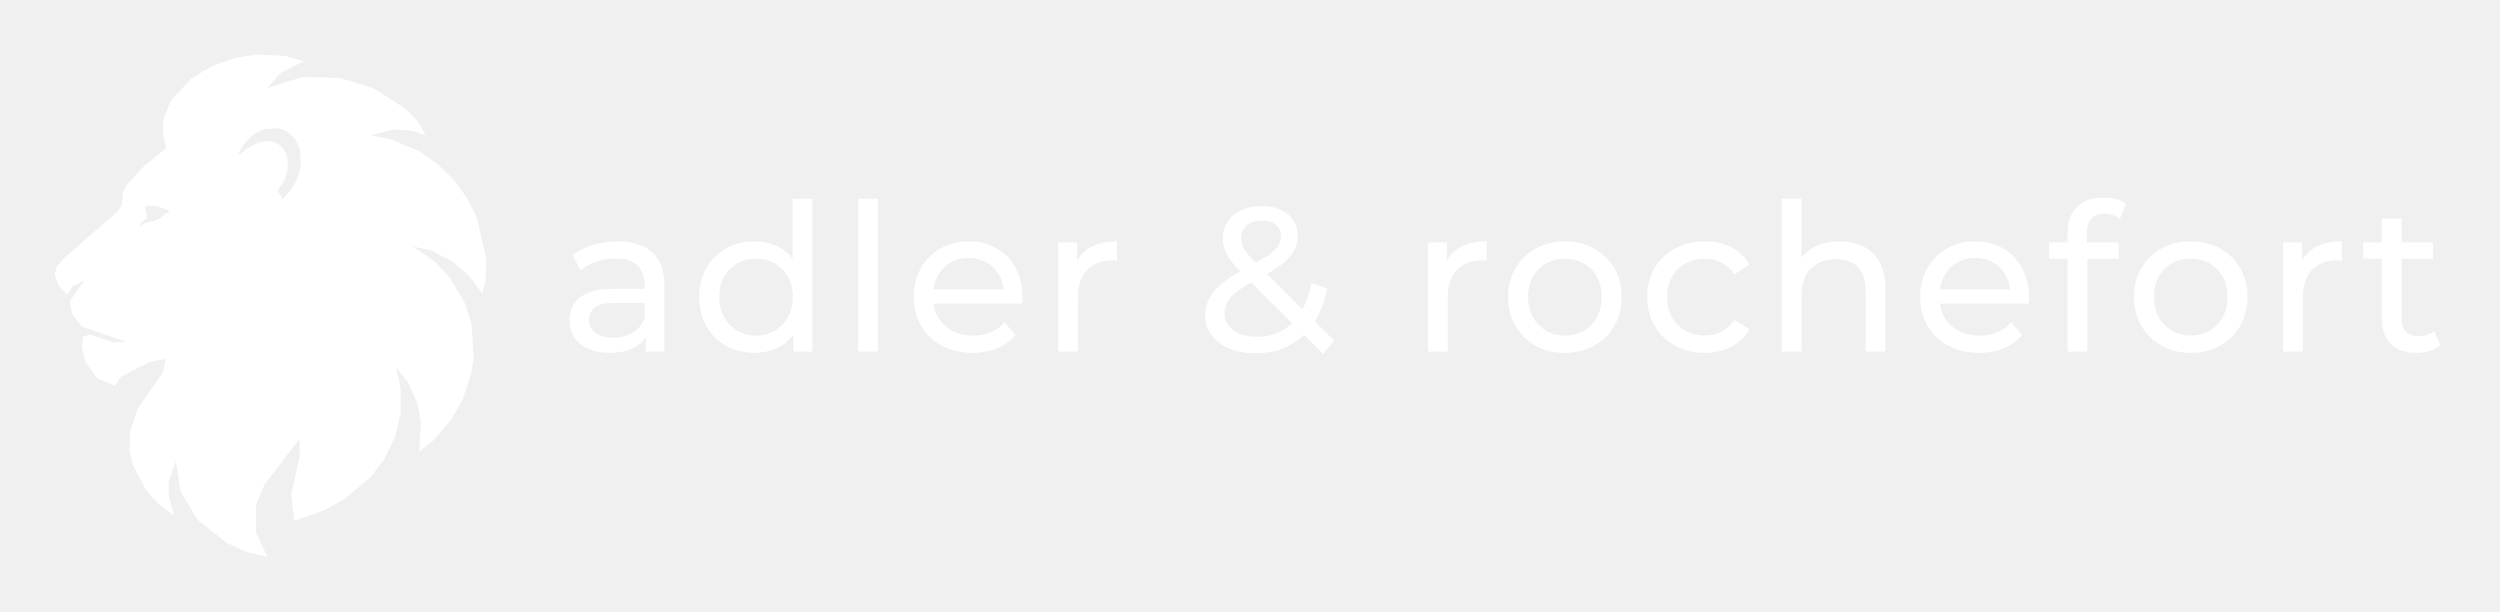
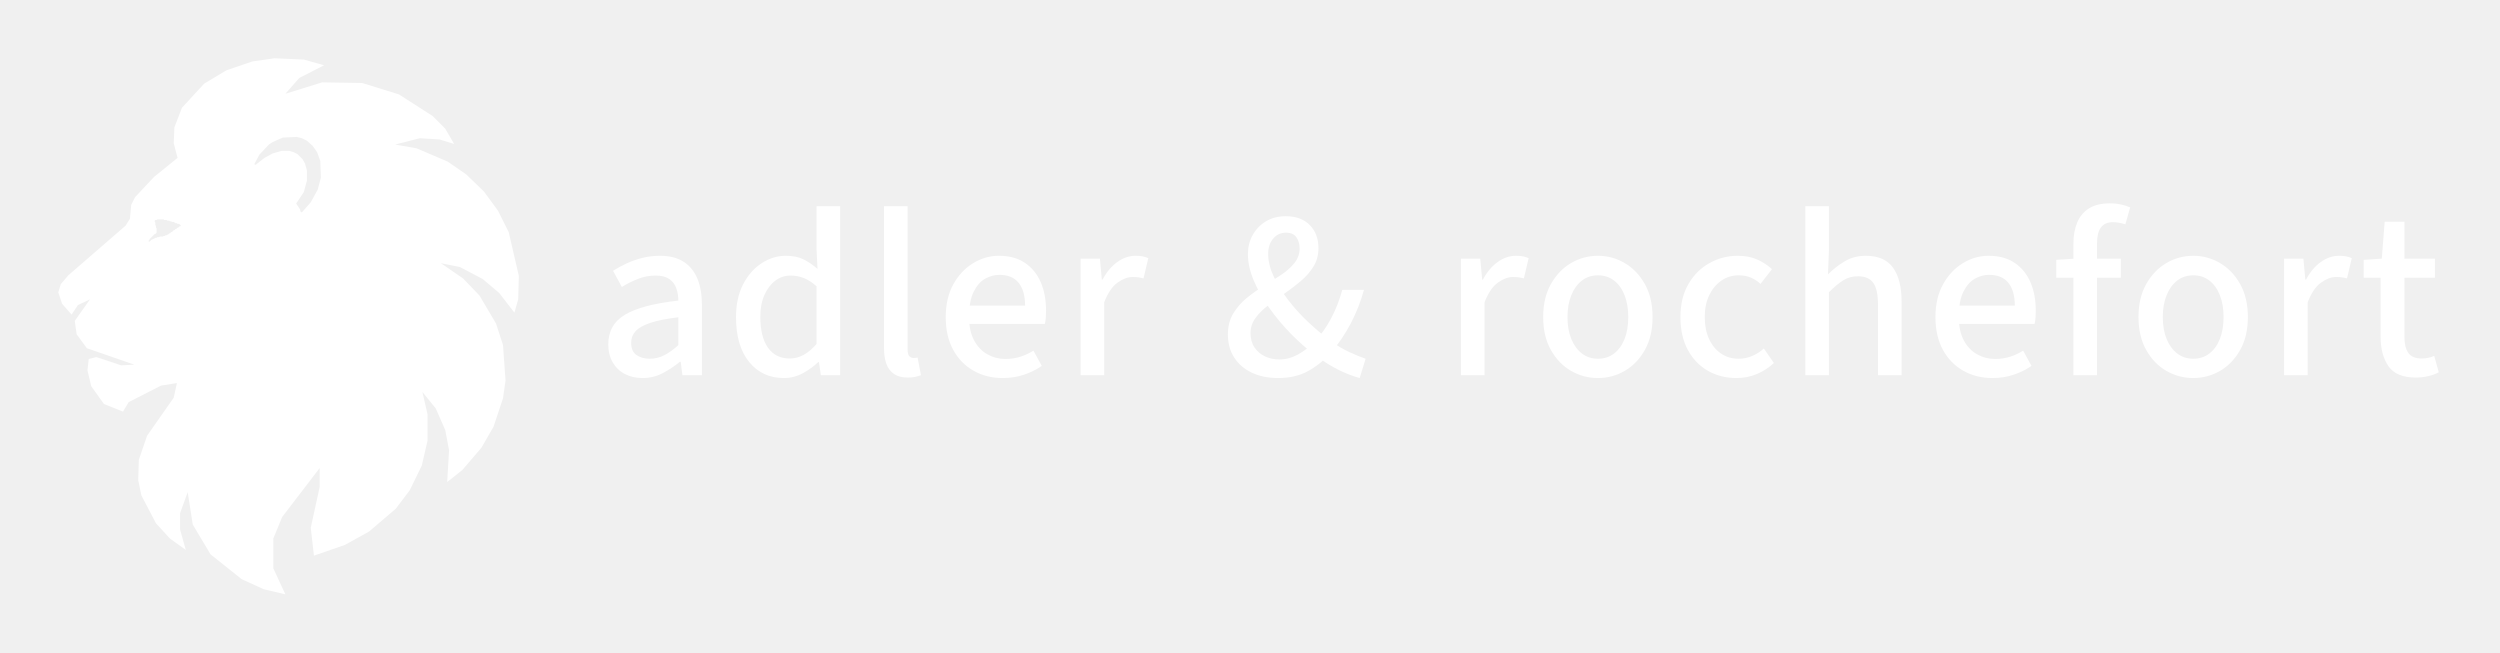
- <svg xmlns="http://www.w3.org/2000/svg" fill="#FFFFFF" viewBox="0 0 1648.1 403.2">
+ <svg xmlns="http://www.w3.org/2000/svg" fill="#FFFFFF" viewBox="0 0 1544.6 403.2">
  <g transform="translate(36 36) scale(0.28456)">
    <path fill="#FFFFFF" fill-rule="evenodd" d="M469.7 0L421.5 6.9L365 26.2L316.8 55.1L268.6 107.4L252.1 150.1L250.7 184.6L259 216.3L208 257.6L166.7 301.7L158.4 318.2L155.6 348.5L146 363.6L22 471.1L5.5 490.4L0 508.3L8.3 533.1L28.9 556.5L42.7 535.8L68.9 523.4L35.8 570.2L39.9 599.2L62 629.5L165.3 665.3L136.4 666.7L82.6 648.8L66.1 652.9L63.4 677.7L71.6 712.1L99.2 750.7L140.5 767.2L152.9 746.6L223.1 710.7L257.6 705.2L250.7 736.9L192.8 819.6L174.9 871.9L173.6 916L180.4 949L212.1 1009.6L242.4 1042.7L276.9 1067.5L264.5 1023.4L264.5 987.6L281 942.1L292 1012.4L330.6 1077.1L398.1 1130.9L446.3 1152.9L493.1 1163.9L466.9 1107.4L466.9 1042.7L486.2 995.9L567.5 889.8L567.5 931.1L548.2 1019.3L555.1 1079.9L622.6 1056.5L674.9 1027.5L732.8 978L763.1 938L789.3 884.3L801.7 830.6L801.7 772.7L790.6 724.5L819.6 760.3L840.2 807.2L848.5 851.2L844.4 920.1L877.4 893.9L918.7 845.7L944.9 800.3L965.6 738.3L971.1 699.7L965.6 622.6L950.4 575.8L914.6 515.2L878.8 478L830.6 444.9L871.9 453.2L921.5 479.3L957.3 509.6L990.4 552.3L998.6 523.4L1000 472.5L978 377.4L954.5 330.6L924.2 289.3L885.7 252.1L845.7 224.5L778.2 195.6L731.4 187.3L785.1 173.6L827.8 176.3L859.5 186L840.2 152.9L812.7 125.3L739.7 78.5L659.8 53.7L573 52.3L493.1 77.1L523.4 42.7L577.1 15.2L533.1 2.8ZM195.6 396.7L198.3 393.9L198.3 392.6L209.4 381.5L210.7 381.5L213.5 378.8L213.5 369.1L212.1 367.8L212.1 363.6L210.7 362.3L210.7 356.7L209.4 355.4L209.4 352.6L210.7 351.2L213.5 351.2L214.9 349.9L228.7 349.9L230 351.2L235.5 351.2L236.9 352.6L241 352.6L242.4 354L245.2 354L246.6 355.4L250.7 355.4L254.8 358.1L257.6 358.1L259 359.5L261.7 359.5L265.8 362.3L265.8 363.6L264.5 365L263.1 365L260.3 367.8L259 367.8L256.2 370.5L254.8 370.5L252.1 373.3L250.7 373.3L246.6 377.4L245.2 377.4L242.4 380.2L241 380.2L238.3 382.9L236.9 382.9L235.5 384.3L232.8 384.3L231.4 385.7L228.7 385.7L227.3 387.1L220.4 387.1L219 388.4L214.9 388.4L213.5 389.8L210.7 389.8L209.4 391.2L208 391.2L206.6 392.6L205.2 392.6L203.9 393.9L202.5 393.9L198.3 398.1L197 398.1ZM487.6 172.2L517.9 170.8L528.9 173.6L539.9 179.1L552.3 190.1L562 203.9L568.9 223.1L570.2 259L563.4 285.1L548.2 312.7L528.9 334.7L526.2 333.3L524.8 327.8L516.5 315.4L533.1 290.6L539.9 265.8L539.9 243.8L535.8 228.7L530.3 219L519.3 208L511 203.9L501.4 201.1L484.8 201.1L465.6 206.6L447.7 216.3L428.4 231.4L425.6 230L436.6 209.4L457.3 187.3L465.6 181.8Z" />
  </g>
-   <g transform="translate(368.6 231.8) scale(0.13585 -0.13585)">
-     <path d="M420 0V69Q396 34 352 14Q308 -6 246 -6Q156 -6 103 37.5Q50 81 50 150Q50 193 70.5 228Q91 263 137.5 284Q184 305 263 305H415V324Q415 385 379.5 418.5Q344 452 273 452Q226 452 181 436.5Q136 421 105 395L65 467Q106 500 163.5 517.5Q221 535 284 535Q393 535 452 481.5Q511 428 511 320V0ZM415 162V236H267Q195 236 170 212Q145 188 145 154Q145 114 176 91Q207 68 262 68Q316 68 356.5 92Q397 116 415 162Z" transform="translate(0 0)" />
-     <path d="M310 -6Q233 -6 172.5 28Q112 62 77 123Q42 184 42 265Q42 346 77 407Q112 468 172.5 501.5Q233 535 310 535Q366 535 414 514Q462 493 495 451V742H591V0H499V83Q466 39 417 16.5Q368 -6 310 -6ZM318 78Q368 78 408.5 101.5Q449 125 472.5 167Q496 209 496 265Q496 321 472.5 363Q449 405 408.5 428Q368 451 318 451Q267 451 226.5 428Q186 405 162.5 363Q139 321 139 265Q139 209 162.5 167Q186 125 226.5 101.5Q267 78 318 78Z" transform="translate(638 0)" />
-     <path d="M91 0V742H187V0Z" transform="translate(1360 0)" />
-     <path d="M327 -6Q242 -6 177.5 29Q113 64 77.5 125Q42 186 42 265Q42 344 76.5 405Q111 466 171.5 500.5Q232 535 308 535Q385 535 444 501Q503 467 536.5 405.5Q570 344 570 262Q570 256 569.5 248Q569 240 568 233H138Q147 163 199 120.5Q251 78 330 78Q426 78 483 142L536 80Q500 38 446.5 16Q393 -6 327 -6ZM138 302H478Q471 369 424.5 411.5Q378 454 308 454Q239 454 192.5 412Q146 370 138 302Z" transform="translate(1679 0)" />
-     <path d="M91 0V530H183V442Q236 535 376 535V442Q370 442 364.5 442.5Q359 443 354 443Q277 443 232 397Q187 351 187 264V0Z" transform="translate(2331 0)" />
-     <path d="M617 -11 524 82Q431 -8 290 -8Q219 -8 163.5 15Q108 38 76.5 79Q45 120 45 174Q45 238 84.5 288Q124 338 215 389Q168 437 149.5 473.5Q131 510 131 549Q131 620 182.5 663Q234 706 320 706Q399 706 446.5 667Q494 628 494 560Q494 507 460 465Q426 423 345 377L517 205Q547 259 561 332L638 307Q620 215 577 147L671 53ZM467 138 268 336Q195 295 167 260.5Q139 226 139 184Q139 134 182 103Q225 72 296 72Q399 72 467 138ZM291 431Q360 469 386.5 497.5Q413 526 413 559Q413 593 389 614.5Q365 636 320 636Q273 636 246.5 612Q220 588 220 551Q220 524 234 499Q248 474 291 431Z" transform="translate(3090 0)" />
-     <path d="M91 0V530H183V442Q236 535 376 535V442Q370 442 364.5 442.5Q359 443 354 443Q277 443 232 397Q187 351 187 264V0Z" transform="translate(4125 0)" />
-     <path d="M318 -6Q238 -6 176 29Q114 64 78 125Q42 186 42 265Q42 344 78 405Q114 466 176 500.5Q238 535 318 535Q397 535 459.5 500.5Q522 466 557.5 405Q593 344 593 265Q593 186 557.5 125Q522 64 459.5 29Q397 -6 318 -6ZM318 78Q369 78 409.5 101.5Q450 125 473 167Q496 209 496 265Q496 321 473 363Q450 405 409.5 428Q369 451 318 451Q267 451 226.5 428Q186 405 162.5 363Q139 321 139 265Q139 209 162.5 167Q186 125 226.5 101.5Q267 78 318 78Z" transform="translate(4563 0)" />
-     <path d="M322 -6Q240 -6 177 29Q114 64 78 125Q42 186 42 265Q42 344 78 405Q114 466 177 500.5Q240 535 322 535Q393 535 450 506.5Q507 478 538 422L465 375Q439 414 401.5 432.5Q364 451 321 451Q269 451 228 428Q187 405 163 363.5Q139 322 139 265Q139 208 163 166Q187 124 228 101Q269 78 321 78Q364 78 401.5 96.5Q439 115 465 154L538 108Q507 53 450 23.5Q393 -6 322 -6Z" transform="translate(5238 0)" />
-     <path d="M91 0V742H187V456Q249 535 374 535Q438 535 488 510Q538 485 566 434Q594 383 594 305V0H498V294Q498 372 460.5 410.5Q423 449 355 449Q279 449 233 404Q187 359 187 273V0Z" transform="translate(5842 0)" />
-     <path d="M327 -6Q242 -6 177.5 29Q113 64 77.5 125Q42 186 42 265Q42 344 76.5 405Q111 466 171.5 500.5Q232 535 308 535Q385 535 444 501Q503 467 536.5 405.5Q570 344 570 262Q570 256 569.5 248Q569 240 568 233H138Q147 163 199 120.5Q251 78 330 78Q426 78 483 142L536 80Q500 38 446.5 16Q393 -6 327 -6ZM138 302H478Q471 369 424.5 411.5Q378 454 308 454Q239 454 192.5 412Q146 370 138 302Z" transform="translate(6563 0)" />
-     <path d="M105 0V451H15V530H105V577Q105 655 150 701.5Q195 748 280 748Q311 748 339.5 740.5Q368 733 388 717L359 644Q327 669 285 669Q199 669 199 576V530H353V451H201V0Z" transform="translate(7215 0)" />
-     <path d="M318 -6Q238 -6 176 29Q114 64 78 125Q42 186 42 265Q42 344 78 405Q114 466 176 500.5Q238 535 318 535Q397 535 459.5 500.5Q522 466 557.5 405Q593 344 593 265Q593 186 557.5 125Q522 64 459.5 29Q397 -6 318 -6ZM318 78Q369 78 409.5 101.5Q450 125 473 167Q496 209 496 265Q496 321 473 363Q450 405 409.5 428Q369 451 318 451Q267 451 226.5 428Q186 405 162.5 363Q139 321 139 265Q139 209 162.5 167Q186 125 226.5 101.5Q267 78 318 78Z" transform="translate(7600 0)" />
-     <path d="M91 0V530H183V442Q236 535 376 535V442Q370 442 364.5 442.5Q359 443 354 443Q277 443 232 397Q187 351 187 264V0Z" transform="translate(8275 0)" />
-     <path d="M273 -6Q193 -6 149 37Q105 80 105 160V451H15V530H105V646H201V530H353V451H201V164Q201 75 284 75Q329 75 359 100L389 31Q367 13 336.5 3.5Q306 -6 273 -6Z" transform="translate(8740 0)" />
+   <g transform="translate(368.6 231.8) scale(0.14724 -0.14724)">
+     <path d="M193 -12Q151 -12 118.5 5Q86 22 67.5 54Q49 86 49 129Q49 212 119.5 254Q190 296 343 313Q343 340 334.5 364.5Q326 389 305 403.5Q284 418 248 418Q209 418 173.5 404Q138 390 106 370L69 438Q94 454 125 468.5Q156 483 191.5 492Q227 501 266 501Q326 501 365 476Q404 451 423 405Q442 359 442 294V0H360L353 56H349Q315 28 276.5 8Q238 -12 193 -12ZM223 69Q255 69 283.5 83.5Q312 98 343 126V243Q269 234 225.5 219.5Q182 205 163.5 184.5Q145 164 145 136Q145 100 167.5 84.5Q190 69 223 69Z" transform="translate(0 0)" />
+     <path d="M246 -12Q155 -12 100 55.5Q45 123 45 244Q45 323 74.5 380.5Q104 438 152 469.5Q200 501 254 501Q297 501 327 486.5Q357 472 387 446L383 527V709H482V0H401L393 55H390Q362 28 325 8Q288 -12 246 -12ZM270 70Q301 70 328.5 85Q356 100 383 131V373Q355 398 328.5 408Q302 418 274 418Q239 418 210.5 397Q182 376 164.5 337Q147 298 147 245Q147 161 179 115.5Q211 70 270 70Z" transform="translate(540 0)" />
+     <path d="M177 -10Q141 -10 119 5Q97 20 87 47.5Q77 75 77 114V709H176V108Q176 87 183.5 79.5Q191 72 201 72Q205 72 208.5 72.5Q212 73 218 74L232 0Q222 -4 208.5 -7Q195 -10 177 -10Z" transform="translate(1129 0)" />
+     <path d="M282 -12Q214 -12 160 18.5Q106 49 74.5 106Q43 163 43 244Q43 324 75 381.5Q107 439 158 470Q209 501 266 501Q331 501 375 471.5Q419 442 441.5 390.5Q464 339 464 270Q464 256 463 242Q462 228 459 215H115V292H376Q376 354 349 387.5Q322 421 268 421Q237 421 208 404.5Q179 388 160 349.5Q141 311 141 245Q141 185 162 146Q183 107 218 87.5Q253 68 293 68Q327 68 356.5 77.5Q386 87 411 103L446 39Q413 16 371.5 2Q330 -12 282 -12Z" transform="translate(1422 0)" />
+     <path d="M78 0V489H159L167 401H170Q195 448 231.5 474.5Q268 501 309 501Q326 501 338.5 498.5Q351 496 362 491L342 406Q331 409 321 410.5Q311 412 296 412Q266 412 233 388.5Q200 365 177 306V0Z" transform="translate(1953 0)" />
+     <path d="M240 -12Q178 -12 130.5 10.5Q83 33 56.5 74Q30 115 30 171Q30 221 52 258Q74 295 108 323Q142 351 180.5 374.5Q219 398 253.5 421Q288 444 309.5 471Q331 498 331 532Q331 559 317.5 578.5Q304 598 274 598Q241 598 220 573Q199 548 199 509Q199 464 222 414.5Q245 365 283 315.5Q321 266 368 222Q415 178 462 143Q502 114 541.5 96Q581 78 608 69L583 -12Q542 -1 496 21.5Q450 44 403 79Q347 120 295.5 172.5Q244 225 203 283Q162 341 138 398.5Q114 456 114 508Q114 552 134 588Q154 624 189.5 645.5Q225 667 273 667Q337 667 373.5 630Q410 593 410 533Q410 490 389.5 456.5Q369 423 336.5 395.5Q304 368 267.5 342.5Q231 317 198.5 292.5Q166 268 145.5 239.5Q125 211 125 177Q125 141 141.5 116.5Q158 92 185.5 79Q213 66 246 66Q286 66 323.5 86.5Q361 107 393 140Q433 182 462.5 237Q492 292 510 358H601Q581 285 546 218Q511 151 462 94Q420 47 367 17.5Q314 -12 240 -12Z" transform="translate(2619 0)" />
+     <path d="M78 0V489H159L167 401H170Q195 448 231.5 474.5Q268 501 309 501Q326 501 338.5 498.5Q351 496 362 491L342 406Q331 409 321 410.5Q311 412 296 412Q266 412 233 388.5Q200 365 177 306V0Z" transform="translate(3549 0)" />
+     <path d="M273 -12Q212 -12 160 18Q108 48 75.5 105.5Q43 163 43 244Q43 325 75.5 382.5Q108 440 160 470.5Q212 501 273 501Q333 501 385 470.5Q437 440 469.5 382.5Q502 325 502 244Q502 163 469.5 105.5Q437 48 385 18Q333 -12 273 -12ZM273 69Q312 69 340.5 91Q369 113 384.5 152Q400 191 400 244Q400 296 384.5 335.5Q369 375 340.5 397Q312 419 273 419Q234 419 205.5 397Q177 375 161 335.5Q145 296 145 244Q145 191 161 152Q177 113 205.5 91Q234 69 273 69Z" transform="translate(3929 0)" />
+     <path d="M278 -12Q211 -12 158 18.5Q105 49 74 106Q43 163 43 244Q43 325 76.5 382.5Q110 440 165 470.5Q220 501 283 501Q331 501 366 485Q401 469 427 445L379 383Q362 399 339.5 409Q317 419 288 419Q247 419 215 397Q183 375 164 336Q145 297 145 244Q145 191 163 152Q181 113 213 91Q245 69 287 69Q318 69 345 81Q372 93 393 112L435 51Q404 22 364 5Q324 -12 278 -12Z" transform="translate(4505 0)" />
+     <path d="M78 0V709H177V521L173 423Q205 455 243.5 478Q282 501 332 501Q410 501 446 451Q482 401 482 308V0H383V295Q383 360 363 387.5Q343 415 299 415Q264 415 237 398Q210 381 177 348V0Z" transform="translate(4994 0)" />
+     <path d="M282 -12Q214 -12 160 18.5Q106 49 74.5 106Q43 163 43 244Q43 324 75 381.5Q107 439 158 470Q209 501 266 501Q331 501 375 471.5Q419 442 441.5 390.5Q464 339 464 270Q464 256 463 242Q462 228 459 215H115V292H376Q376 354 349 387.5Q322 421 268 421Q237 421 208 404.5Q179 388 160 349.5Q141 311 141 245Q141 185 162 146Q183 107 218 87.5Q253 68 293 68Q327 68 356.5 77.5Q386 87 411 103L446 39Q413 16 371.5 2Q330 -12 282 -12Z" transform="translate(5575 0)" />
+     <path d="M94 0V552Q94 603 110 641Q126 679 159.5 700Q193 721 247 721Q272 721 294.5 716Q317 711 332 704L312 633Q284 642 259 642Q226 642 209.5 620Q193 598 193 553V0ZM22 409V484L100 489H293V409Z" transform="translate(6103 0)" />
+     <path d="M273 -12Q212 -12 160 18Q108 48 75.5 105.5Q43 163 43 244Q43 325 75.5 382.5Q108 440 160 470.5Q212 501 273 501Q333 501 385 470.5Q437 440 469.5 382.5Q502 325 502 244Q502 163 469.5 105.5Q437 48 385 18Q333 -12 273 -12ZM273 69Q312 69 340.5 91Q369 113 384.5 152Q400 191 400 244Q400 296 384.5 335.5Q369 375 340.5 397Q312 419 273 419Q234 419 205.5 397Q177 375 161 335.5Q145 296 145 244Q145 191 161 152Q177 113 205.5 91Q234 69 273 69Z" transform="translate(6427 0)" />
+     <path d="M78 0V489H159L167 401H170Q195 448 231.5 474.5Q268 501 309 501Q326 501 338.5 498.5Q351 496 362 491L342 406Q331 409 321 410.5Q311 412 296 412Q266 412 233 388.5Q200 365 177 306V0Z" transform="translate(7003 0)" />
+     <path d="M241 -10Q159 -10 126 37.5Q93 85 93 161V409H22V484L98 489L110 644H193V489H321V409H193V160Q193 116 209.5 93Q226 70 265 70Q278 70 291.5 72.5Q305 75 318 81L337 12Q318 2 293 -4Q268 -10 241 -10Z" transform="translate(7393 0)" />
  </g>
</svg>
